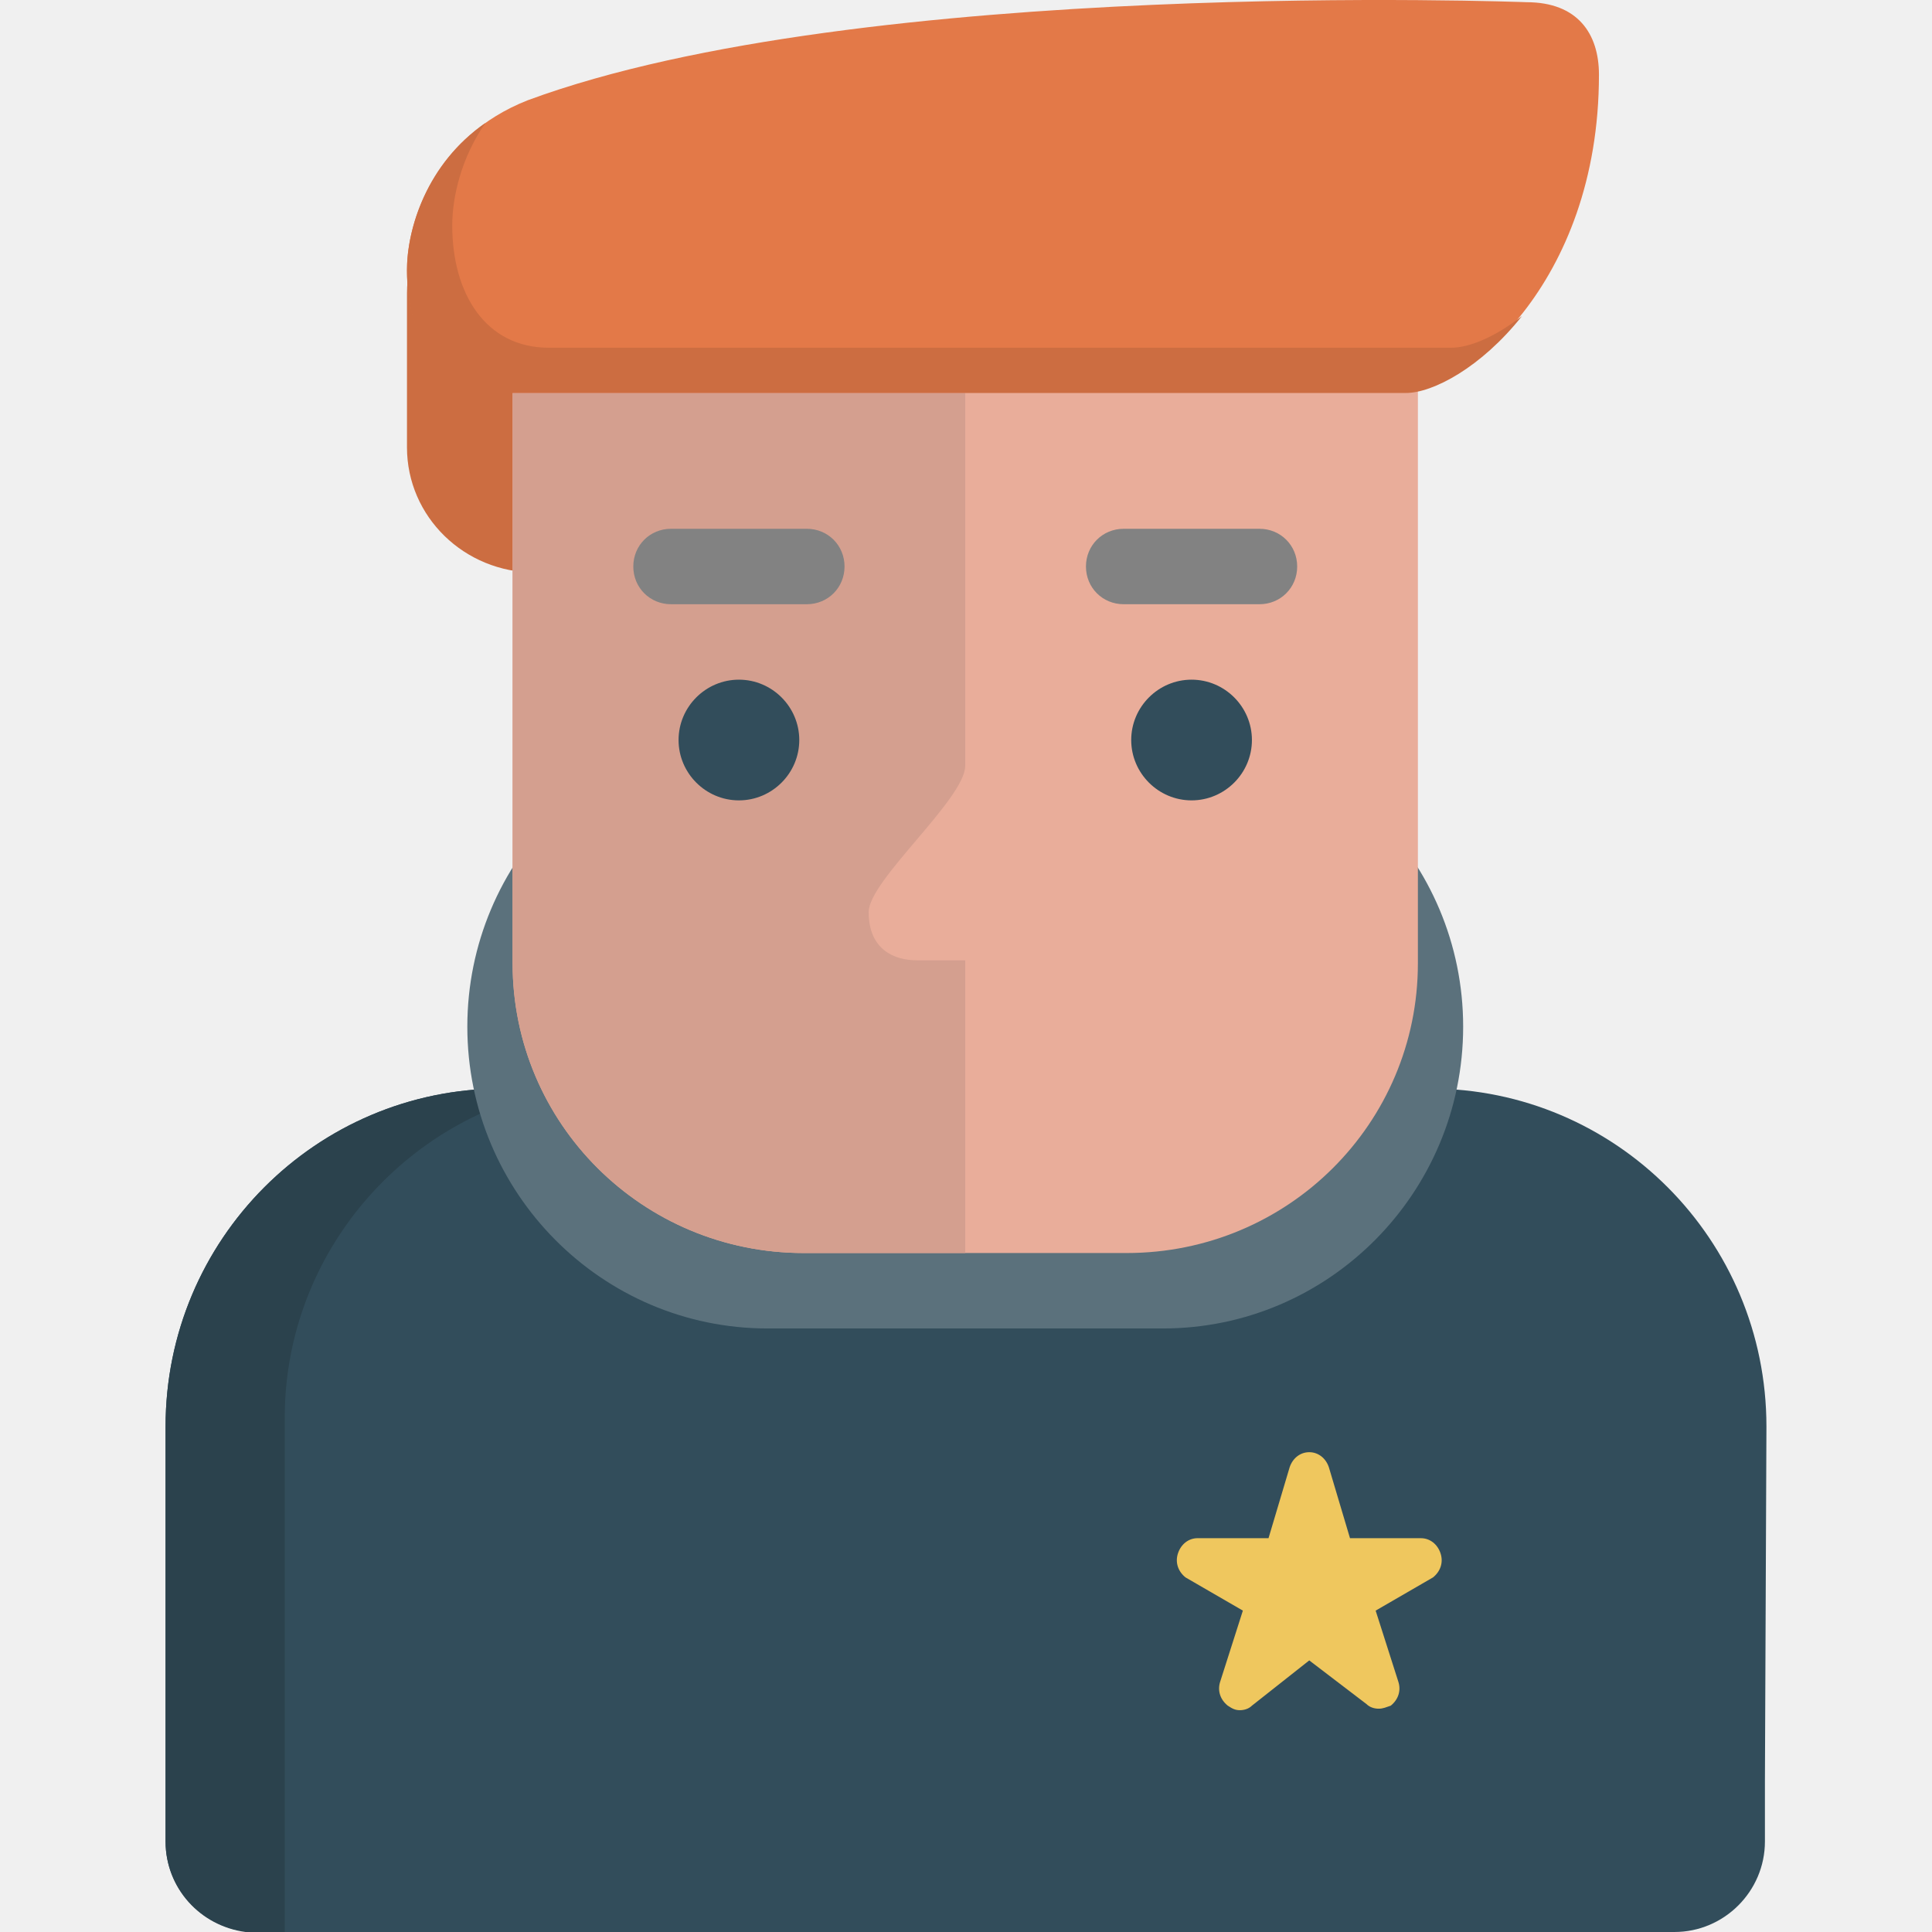
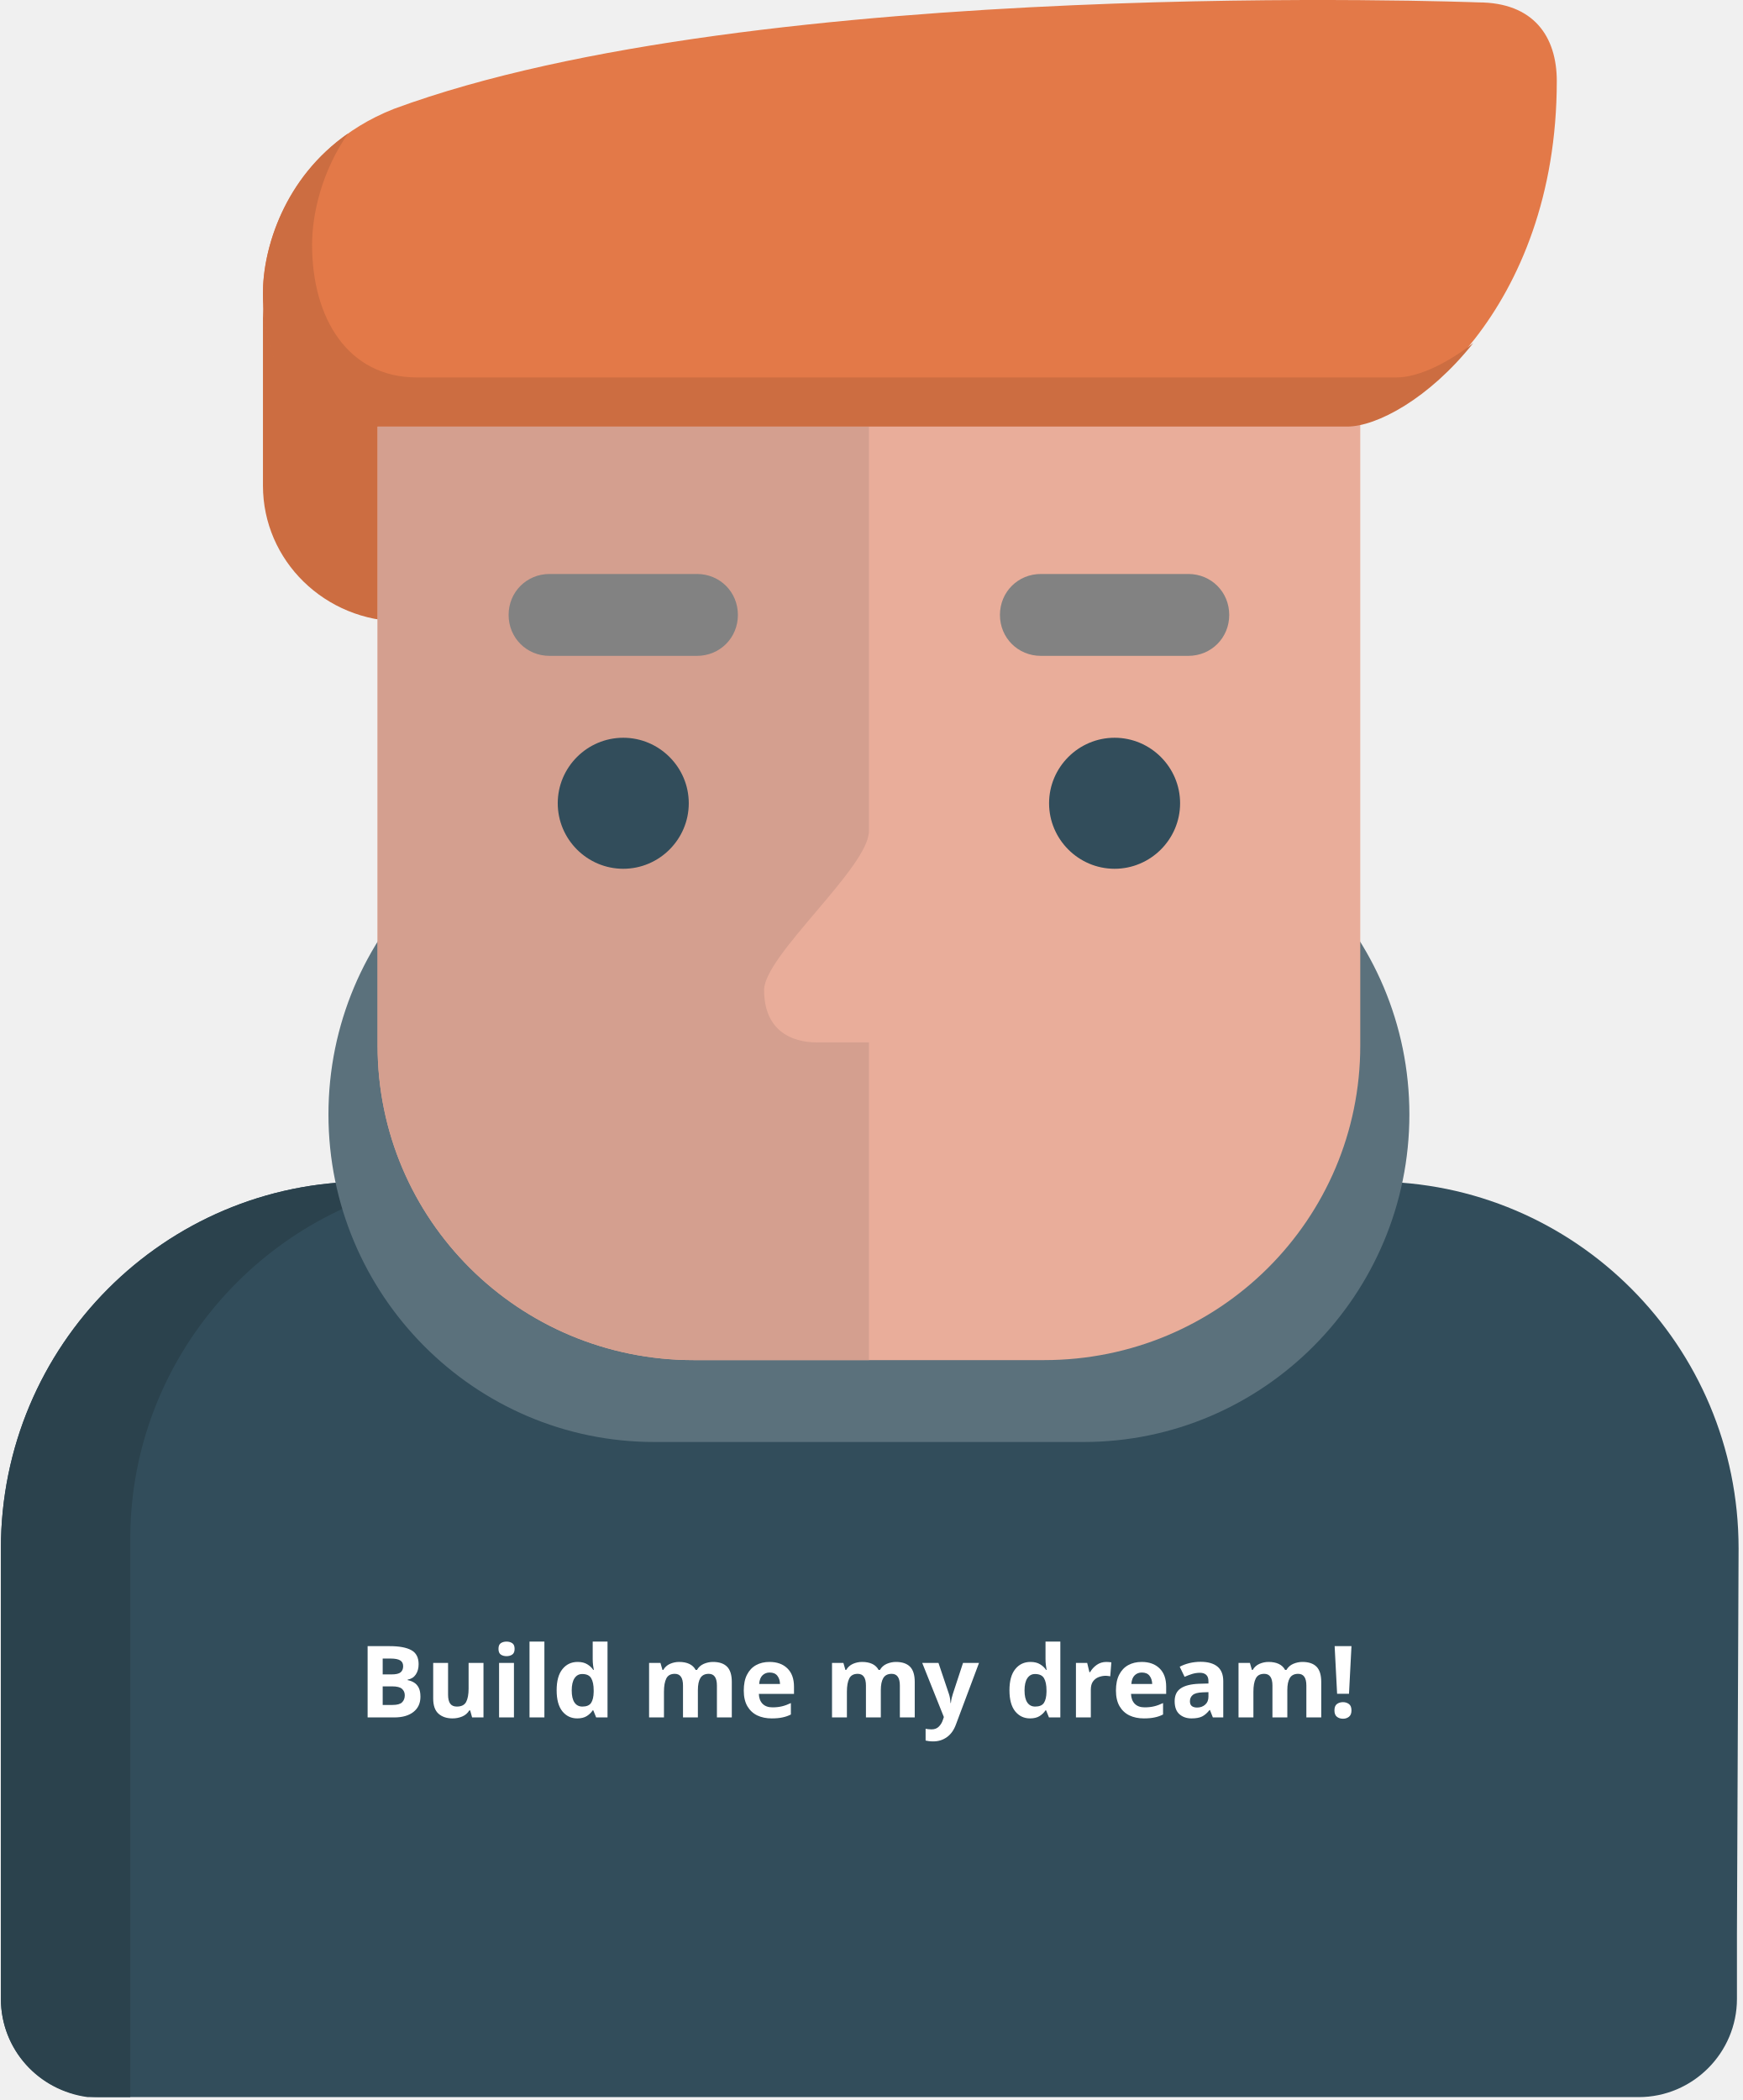
- <svg xmlns="http://www.w3.org/2000/svg" version="1.1" id="Layer_1" x="0px" y="0px" viewBox="0 0 504.305 504.305" style="enable-background:new 0 0 504.305 504.305;" xml:space="preserve">
-   <path style="fill:#CC6D41;" d="M139.709,43.504c18.511,0,33.477,14.966,33.477,33.083v39.778c0,18.511-14.966,33.083-33.477,33.083  s-33.477-14.572-33.477-32.689V76.588C106.232,58.471,121.198,43.504,139.709,43.504z" />
-   <path style="fill:#324D5B;" d="M460.694,464.92v15.754c0,12.997-10.634,23.631-23.631,23.631H66.848  c-12.997,0-23.631-10.634-23.631-23.631V372.366c0-48.837,39.385-88.222,87.828-88.222H373.26c48.443,0,87.828,39.385,87.828,88.222  C461.088,372.366,460.694,464.92,460.694,464.92z" />
-   <path style="fill:#2B424D;" d="M64.091,504.304h10.24V369.215c0.394-42.142,31.114-77.588,71.68-85.071h-14.966  c-48.443,0-87.828,39.385-87.828,88.222v108.308C43.217,492.883,52.275,502.729,64.091,504.304z" />
-   <path style="fill:#5B717C;" d="M200.361,189.228h102.794c43.717,0,78.769,35.446,78.769,78.769s-35.052,78.769-78.375,78.769  H200.361c-43.323,0-78.375-35.446-78.375-78.769S157.038,189.228,200.361,189.228z" />
-   <path style="fill:#E9AD9A;" d="M209.814,23.812h84.677c41.748,0,75.618,33.871,75.618,76.012v151.631  c0,41.748-33.871,75.618-76.012,75.618h-84.283c-42.142,0-76.012-33.871-76.012-75.618V99.824  C133.801,57.683,167.672,23.812,209.814,23.812z" />
-   <path style="fill:#EFC75E;" d="M359.869,446.015c-1.182,0-2.363-0.394-3.151-1.182l-14.966-11.422l-14.966,11.815  c-0.788,0.788-1.969,1.182-3.151,1.182s-1.969-0.394-3.151-1.182c-1.969-1.575-2.757-3.938-1.969-6.302l5.908-18.511l-14.966-8.665  c-1.969-1.575-2.757-3.938-1.969-6.302c0.788-2.363,2.757-3.938,5.12-3.938h18.511L336.632,383c0.788-2.363,2.757-3.938,5.12-3.938  s4.332,1.575,5.12,3.938l5.514,18.511h18.511c2.363,0,4.332,1.575,5.12,3.938c0.788,2.363,0,4.726-1.969,6.302l-14.966,8.665  l5.908,18.511c0.788,2.363,0,4.726-1.969,6.302C361.838,445.621,361.051,446.015,359.869,446.015L359.869,446.015z" />
-   <path style="fill:#D49F8F;" d="M239.352,250.667c-5.908,0-12.603-2.757-12.603-12.603c0-8.271,25.206-29.538,25.206-38.203v-97.28  H133.801v148.874c0,41.748,33.871,75.618,76.012,75.618h42.142v-76.406L239.352,250.667L239.352,250.667z" />
-   <path style="fill:#828282;" d="M328.755,138.028h-35.446c-5.514,0-9.846,4.332-9.846,9.846s4.332,9.846,9.846,9.846h35.446  c5.514,0,9.846-4.332,9.846-9.846S334.269,138.028,328.755,138.028z M210.601,138.028h-35.446c-5.514,0-9.846,4.332-9.846,9.846  s4.332,9.846,9.846,9.846h35.446c5.514,0,9.846-4.332,9.846-9.846S216.115,138.028,210.601,138.028z" />
-   <path style="fill:#324D5B;" d="M192.878,177.412c-8.665,0-15.754,7.089-15.754,15.754s7.089,15.754,15.754,15.754  s15.754-7.089,15.754-15.754S201.543,177.412,192.878,177.412z M311.032,177.412c-8.665,0-15.754,7.089-15.754,15.754  s7.089,15.754,15.754,15.754s15.754-7.089,15.754-15.754S319.697,177.412,311.032,177.412z" />
-   <path style="fill:#E37948;" d="M137.74,26.175c87.434-32.295,260.726-25.6,260.726-25.6c13.391,0,18.905,8.271,18.905,18.905  c0,55.138-35.84,82.708-50.412,82.708h-235.52c-16.542,0-25.206-14.178-25.206-31.902C106.232,57.683,113.715,35.628,137.74,26.175z  " />
-   <path style="fill:#CC6D41;" d="M378.774,90.766h-235.52c-16.542,0-25.206-14.178-25.206-31.902c0-7.483,2.363-17.723,8.665-26.782  c-15.36,10.634-20.48,27.569-20.48,38.597c0,17.723,8.665,31.902,25.206,31.902h235.52c7.089,0,19.692-6.695,30.326-20.086  C390.195,88.009,383.5,90.766,378.774,90.766z" />
-   <g>
- </g>
-   <g>
- </g>
-   <g>
- </g>
-   <g>
- </g>
-   <g>
- </g>
-   <g>
- </g>
-   <g>
- </g>
-   <g>
- </g>
-   <g>
- </g>
-   <g>
- </g>
-   <g>
- </g>
-   <g>
- </g>
-   <g>
- </g>
-   <g>
- </g>
-   <g>
- </g>
+ <svg xmlns="http://www.w3.org/2000/svg" width="419px" height="505px" viewBox="0 0 419 505" version="1.1">
+   <defs />
+   <g id="Page-1" stroke="none" stroke-width="1" fill="none" fill-rule="evenodd">
+     <g id="Group-4">
+       <g id="Group-3">
+         <g id="Group-2">
+           <g id="Group">
+             <g id="user">
+               <path d="M96.709,43.504 C115.22,43.504 130.186,58.47 130.186,76.587 L130.186,116.365 C130.186,134.876 115.22,149.448 96.709,149.448 C78.198,149.448 63.232,134.876 63.232,116.759 L63.232,76.588 C63.232,58.471 78.198,43.504 96.709,43.504 L96.709,43.504 Z" id="Shape" fill="#CC6D41" />
+               <path d="M417.694,464.92 L417.694,480.674 C417.694,493.671 407.06,504.305 394.063,504.305 L23.848,504.305 C10.851,504.305 0.217,493.671 0.217,480.674 L0.217,372.366 C0.217,323.529 39.602,284.144 88.045,284.144 L330.26,284.144 C378.703,284.144 418.088,323.529 418.088,372.366 C418.088,372.366 417.694,464.92 417.694,464.92 L417.694,464.92 Z" id="Shape" fill="#324D5B" />
+               <path d="M21.091,504.304 L31.331,504.304 L31.331,369.215 C31.725,327.073 62.445,291.627 103.011,284.144 L88.045,284.144 C39.602,284.144 0.217,323.529 0.217,372.366 L0.217,480.674 C0.217,492.883 9.275,502.729 21.091,504.304 L21.091,504.304 Z" id="Shape" fill="#2B424D" />
+               <path d="M157.361,189.228 L260.155,189.228 C303.872,189.228 338.924,224.674 338.924,267.997 C338.924,311.32 303.872,346.766 260.549,346.766 L157.361,346.766 C114.038,346.766 78.986,311.32 78.986,267.997 C78.986,224.674 114.038,189.228 157.361,189.228 L157.361,189.228 Z" id="Shape" fill="#5B717C" />
+               <path d="M166.814,23.812 L251.491,23.812 C293.239,23.812 327.109,57.683 327.109,99.824 L327.109,251.455 C327.109,293.203 293.238,327.073 251.097,327.073 L166.814,327.073 C124.672,327.073 90.802,293.202 90.802,251.455 L90.802,99.824 C90.801,57.683 124.672,23.812 166.814,23.812 L166.814,23.812 Z" id="Shape" fill="#E9AD9A" />
+               <path d="M196.352,250.667 C190.444,250.667 183.749,247.91 183.749,238.064 C183.749,229.793 208.955,208.526 208.955,199.861 L208.955,102.581 L90.801,102.581 L90.801,251.455 C90.801,293.203 124.672,327.073 166.813,327.073 L208.955,327.073 L208.955,250.667 L196.352,250.667 L196.352,250.667 L196.352,250.667 Z" id="Shape" fill="#D49F8F" />
+               <path d="M285.755,138.028 L250.309,138.028 C244.795,138.028 240.463,142.36 240.463,147.874 C240.463,153.388 244.795,157.72 250.309,157.72 L285.755,157.72 C291.269,157.72 295.601,153.388 295.601,147.874 C295.601,142.36 291.269,138.028 285.755,138.028 L285.755,138.028 Z M167.601,138.028 L132.155,138.028 C126.641,138.028 122.309,142.36 122.309,147.874 C122.309,153.388 126.641,157.72 132.155,157.72 L167.601,157.72 C173.115,157.72 177.447,153.388 177.447,147.874 C177.447,142.36 173.115,138.028 167.601,138.028 L167.601,138.028 Z" id="Shape" fill="#828282" />
+               <path d="M149.878,177.412 C141.213,177.412 134.124,184.501 134.124,193.166 C134.124,201.831 141.213,208.92 149.878,208.92 C158.543,208.92 165.632,201.831 165.632,193.166 C165.632,184.501 158.543,177.412 149.878,177.412 L149.878,177.412 Z M268.032,177.412 C259.367,177.412 252.278,184.501 252.278,193.166 C252.278,201.831 259.367,208.92 268.032,208.92 C276.697,208.92 283.786,201.831 283.786,193.166 C283.786,184.501 276.697,177.412 268.032,177.412 L268.032,177.412 Z" id="Shape" fill="#324D5B" />
+               <path d="M94.74,26.175 C182.174,-6.12 355.466,0.575 355.466,0.575 C368.857,0.575 374.371,8.846 374.371,19.48 C374.371,74.618 338.531,102.188 323.959,102.188 L88.439,102.188 C71.897,102.188 63.233,88.01 63.233,70.286 C63.232,57.683 70.715,35.628 94.74,26.175 L94.74,26.175 Z" id="Shape" fill="#E37948" />
+               <path d="M335.774,90.766 L100.254,90.766 C83.712,90.766 75.048,76.588 75.048,58.864 C75.048,51.381 77.411,41.141 83.713,32.082 C68.353,42.716 63.233,59.651 63.233,70.679 C63.233,88.402 71.898,102.581 88.439,102.581 L323.959,102.581 C331.048,102.581 343.651,95.886 354.285,82.495 C347.195,88.009 340.5,90.766 335.774,90.766 L335.774,90.766 Z" id="Shape" fill="#CC6D41" />
+             </g>
+             <text id="Build-me-my-dream!" font-family="AmericanTypewriter-Bold, American Typewriter" font-size="24" font-weight="bold" fill="#FFFFFF">
+               <tspan x="86.248" y="413">Build me my dream!</tspan>
+             </text>
+           </g>
+         </g>
+       </g>
+     </g>
+   </g>
</svg>
